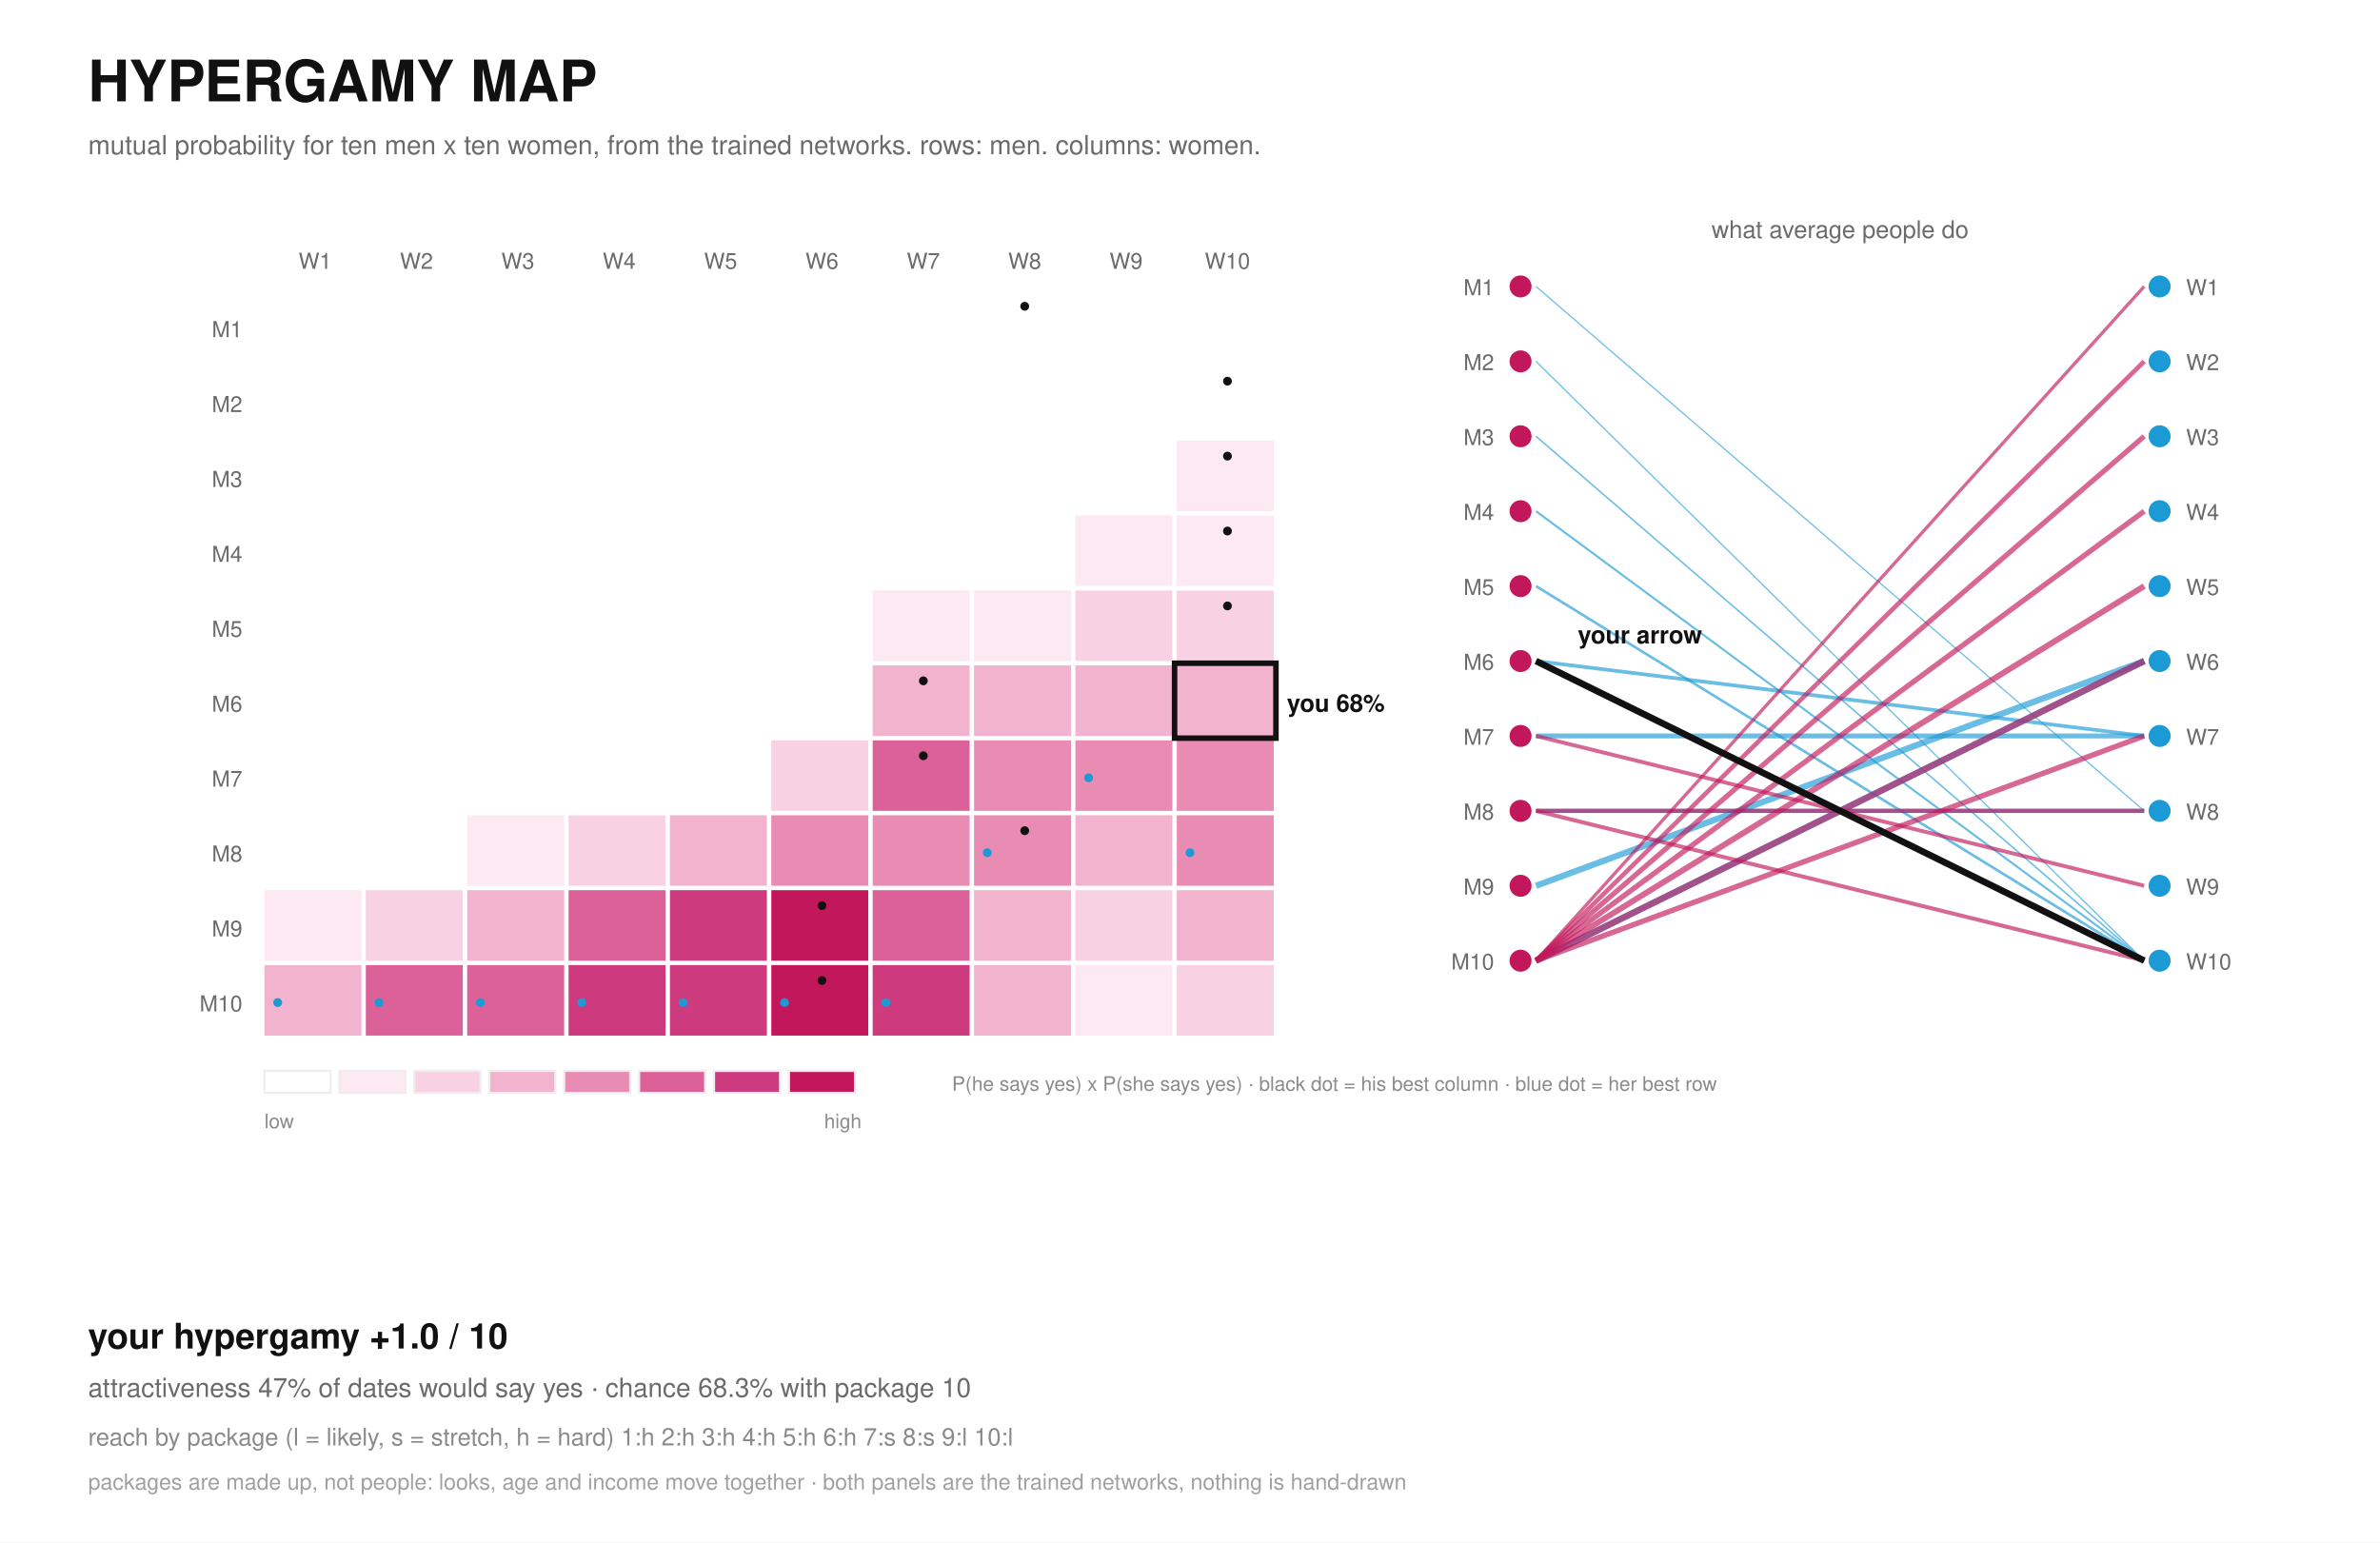
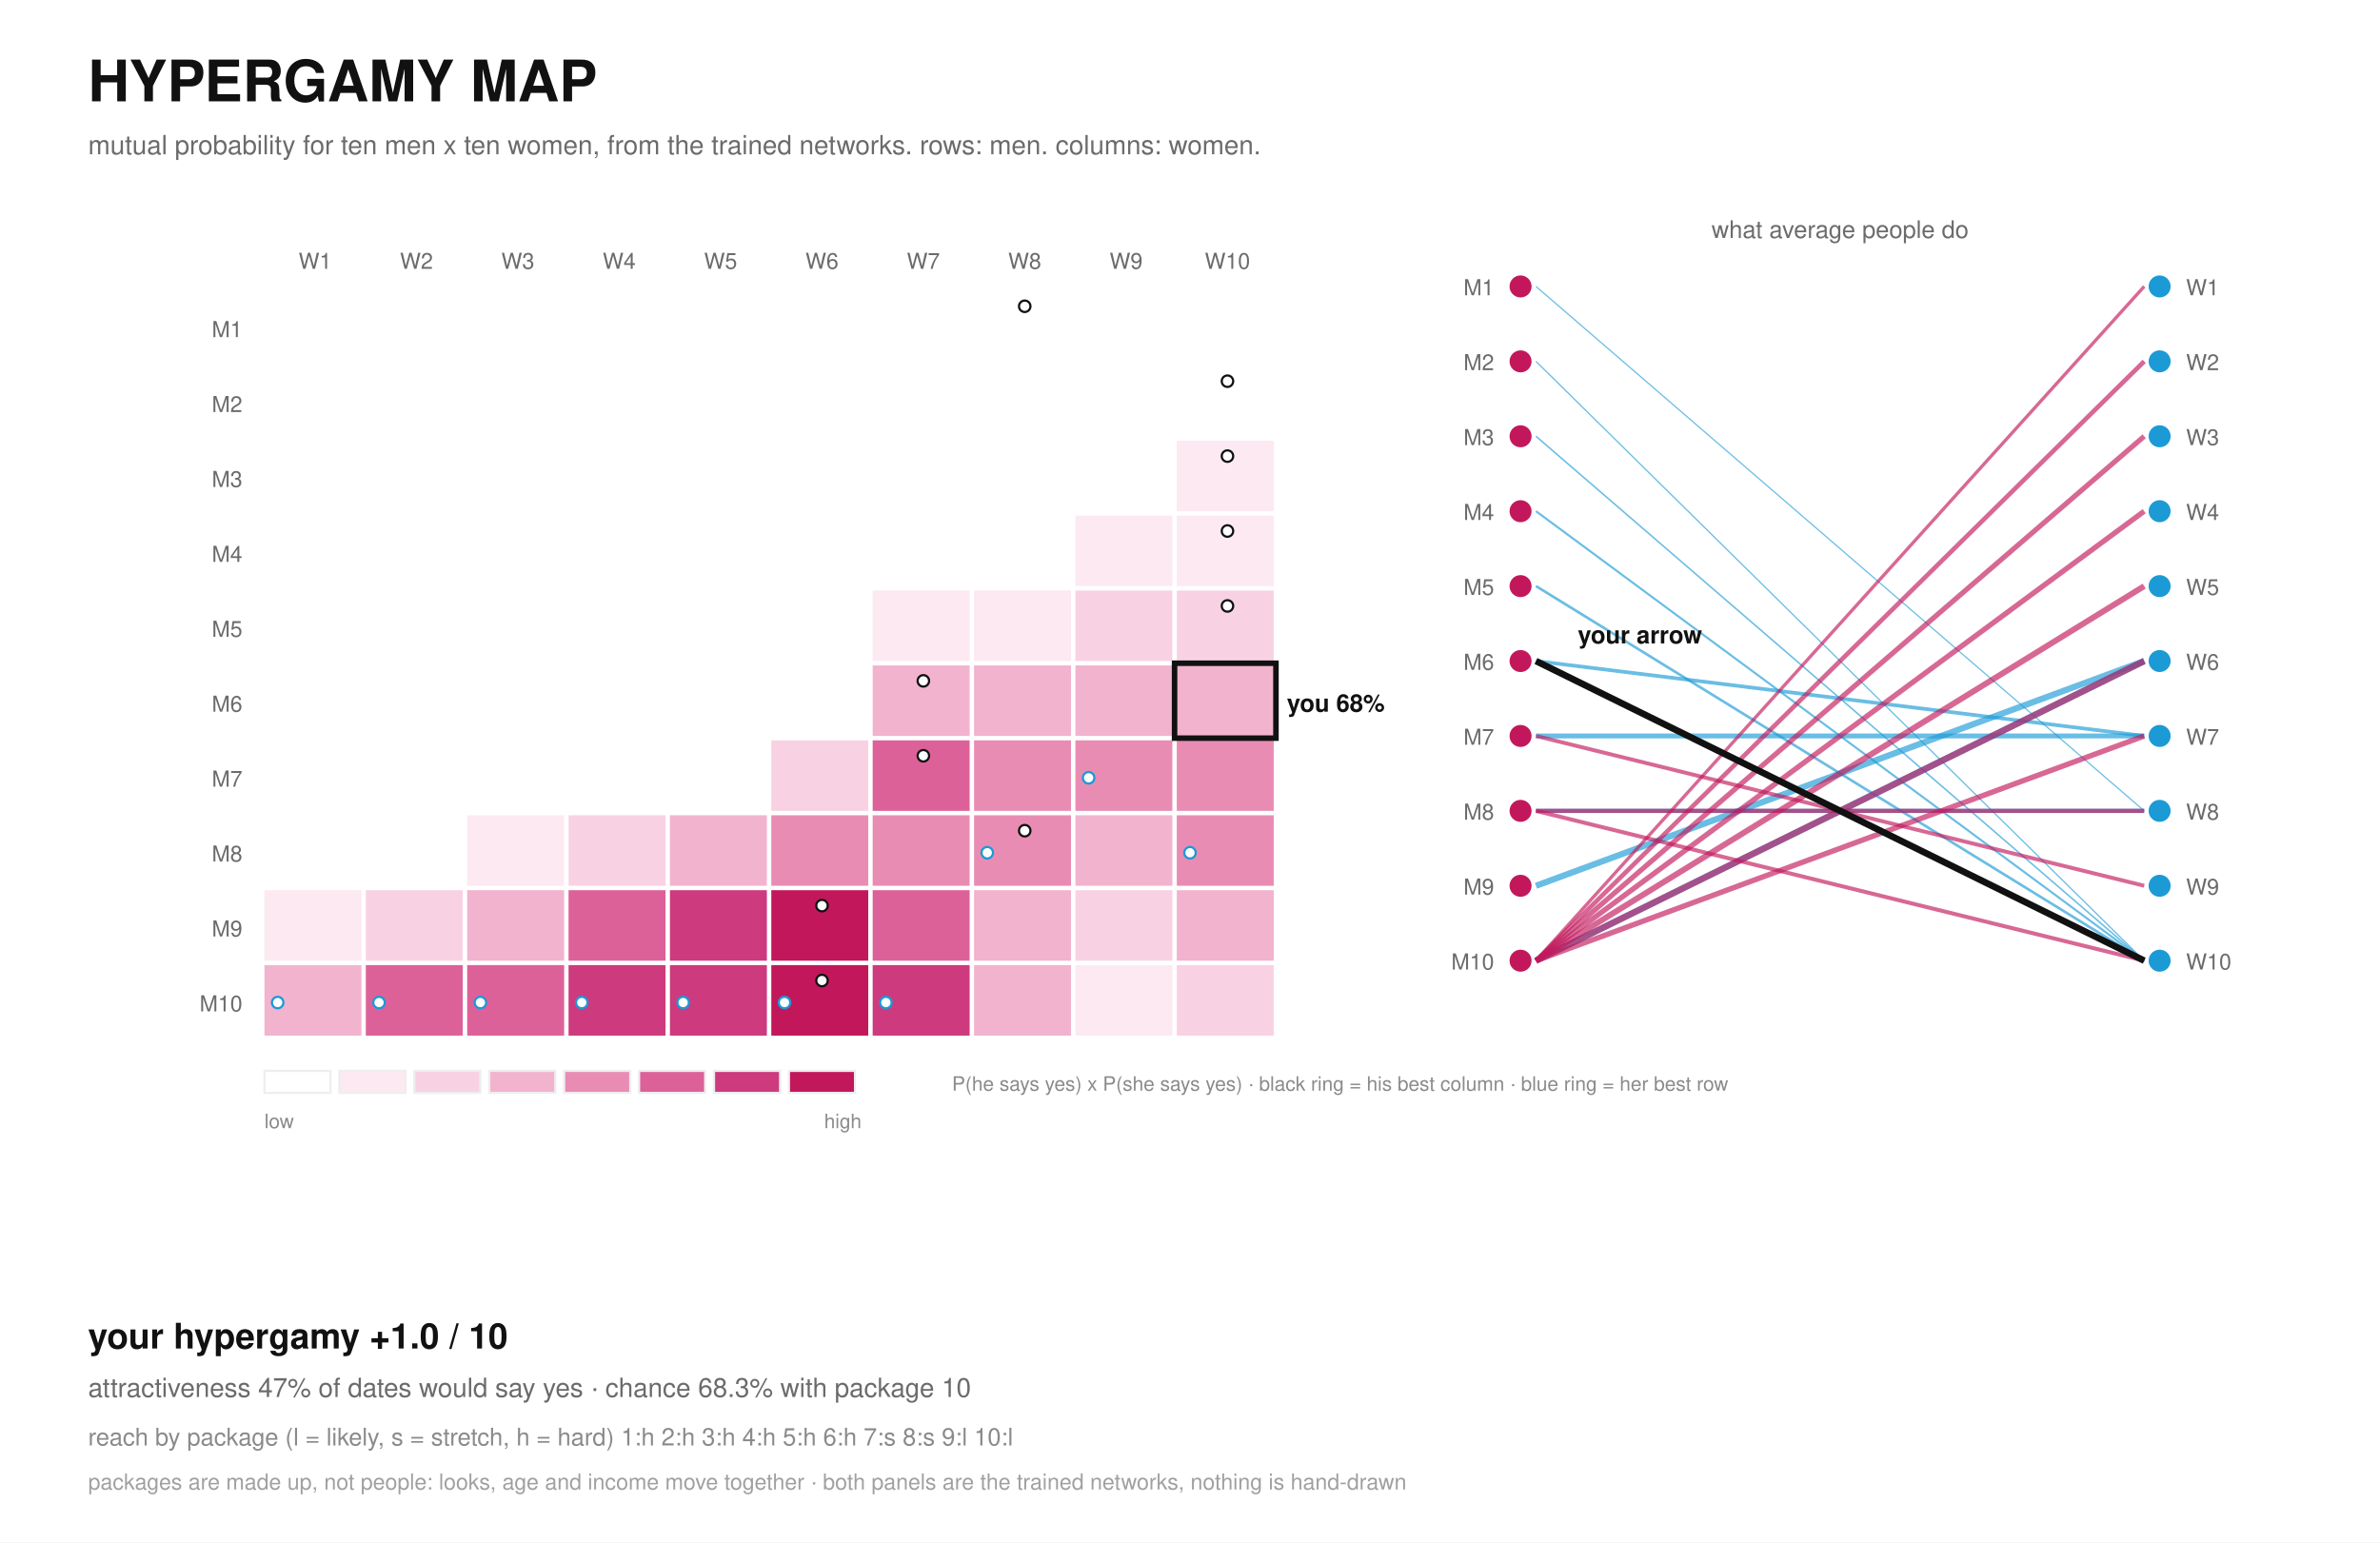
<svg xmlns="http://www.w3.org/2000/svg" width="1080" height="700" viewBox="0 0 1080 700" font-family="Helvetica,Arial,sans-serif">
  <rect width="1080" height="700" fill="#ffffff" />
  <text x="40" y="46" font-size="26" font-weight="bold" fill="#111">HYPERGAMY MAP</text>
  <text x="40" y="70" font-size="12" fill="#6b6b6b">mutual probability for ten men x ten women, from the trained networks. rows: men. columns: women.</text>
  <text x="143.0" y="122" font-size="10" text-anchor="middle" fill="#6b6b6b">W1</text>
  <text x="189.0" y="122" font-size="10" text-anchor="middle" fill="#6b6b6b">W2</text>
  <text x="235.0" y="122" font-size="10" text-anchor="middle" fill="#6b6b6b">W3</text>
  <text x="281.0" y="122" font-size="10" text-anchor="middle" fill="#6b6b6b">W4</text>
  <text x="327.0" y="122" font-size="10" text-anchor="middle" fill="#6b6b6b">W5</text>
  <text x="373.0" y="122" font-size="10" text-anchor="middle" fill="#6b6b6b">W6</text>
  <text x="419.0" y="122" font-size="10" text-anchor="middle" fill="#6b6b6b">W7</text>
  <text x="465.0" y="122" font-size="10" text-anchor="middle" fill="#6b6b6b">W8</text>
  <text x="511.0" y="122" font-size="10" text-anchor="middle" fill="#6b6b6b">W9</text>
  <text x="557.0" y="122" font-size="10" text-anchor="middle" fill="#6b6b6b">W10</text>
  <text x="110" y="153.0" font-size="10" text-anchor="end" fill="#6b6b6b">M1</text>
  <text x="110" y="187.0" font-size="10" text-anchor="end" fill="#6b6b6b">M2</text>
  <text x="110" y="221.0" font-size="10" text-anchor="end" fill="#6b6b6b">M3</text>
  <text x="110" y="255.0" font-size="10" text-anchor="end" fill="#6b6b6b">M4</text>
  <text x="110" y="289.0" font-size="10" text-anchor="end" fill="#6b6b6b">M5</text>
  <text x="110" y="323.0" font-size="10" text-anchor="end" fill="#6b6b6b">M6</text>
  <text x="110" y="357.0" font-size="10" text-anchor="end" fill="#6b6b6b">M7</text>
  <text x="110" y="391.0" font-size="10" text-anchor="end" fill="#6b6b6b">M8</text>
  <text x="110" y="425.0" font-size="10" text-anchor="end" fill="#6b6b6b">M9</text>
  <text x="110" y="459.0" font-size="10" text-anchor="end" fill="#6b6b6b">M10</text>
  <rect x="120" y="132" width="44" height="32" fill="#ffffff" />
  <rect x="166" y="132" width="44" height="32" fill="#ffffff" />
  <rect x="212" y="132" width="44" height="32" fill="#ffffff" />
  <rect x="258" y="132" width="44" height="32" fill="#ffffff" />
  <rect x="304" y="132" width="44" height="32" fill="#ffffff" />
  <rect x="350" y="132" width="44" height="32" fill="#ffffff" />
  <rect x="396" y="132" width="44" height="32" fill="#ffffff" />
  <rect x="442" y="132" width="44" height="32" fill="#ffffff" />
-   <circle cx="465.0" cy="139" r="2" fill="#111" />
+   <circle cx="465.0" cy="139" r="2.6" fill="#ffffff" stroke="#111" stroke-width="1" />
  <rect x="488" y="132" width="44" height="32" fill="#ffffff" />
  <rect x="534" y="132" width="44" height="32" fill="#ffffff" />
  <rect x="120" y="166" width="44" height="32" fill="#ffffff" />
  <rect x="166" y="166" width="44" height="32" fill="#ffffff" />
  <rect x="212" y="166" width="44" height="32" fill="#ffffff" />
  <rect x="258" y="166" width="44" height="32" fill="#ffffff" />
  <rect x="304" y="166" width="44" height="32" fill="#ffffff" />
  <rect x="350" y="166" width="44" height="32" fill="#ffffff" />
  <rect x="396" y="166" width="44" height="32" fill="#ffffff" />
  <rect x="442" y="166" width="44" height="32" fill="#ffffff" />
  <rect x="488" y="166" width="44" height="32" fill="#ffffff" />
  <rect x="534" y="166" width="44" height="32" fill="#ffffff" />
-   <circle cx="557.0" cy="173" r="2" fill="#111" />
+   <circle cx="557.0" cy="173" r="2.6" fill="#ffffff" stroke="#111" stroke-width="1" />
  <rect x="120" y="200" width="44" height="32" fill="#ffffff" />
  <rect x="166" y="200" width="44" height="32" fill="#ffffff" />
  <rect x="212" y="200" width="44" height="32" fill="#ffffff" />
  <rect x="258" y="200" width="44" height="32" fill="#ffffff" />
  <rect x="304" y="200" width="44" height="32" fill="#ffffff" />
  <rect x="350" y="200" width="44" height="32" fill="#ffffff" />
  <rect x="396" y="200" width="44" height="32" fill="#ffffff" />
  <rect x="442" y="200" width="44" height="32" fill="#ffffff" />
  <rect x="488" y="200" width="44" height="32" fill="#ffffff" />
  <rect x="534" y="200" width="44" height="32" fill="#fce9f1" />
-   <circle cx="557.0" cy="207" r="2" fill="#111" />
+   <circle cx="557.0" cy="207" r="2.6" fill="#ffffff" stroke="#111" stroke-width="1" />
  <rect x="120" y="234" width="44" height="32" fill="#ffffff" />
  <rect x="166" y="234" width="44" height="32" fill="#ffffff" />
  <rect x="212" y="234" width="44" height="32" fill="#ffffff" />
  <rect x="258" y="234" width="44" height="32" fill="#ffffff" />
  <rect x="304" y="234" width="44" height="32" fill="#ffffff" />
  <rect x="350" y="234" width="44" height="32" fill="#ffffff" />
  <rect x="396" y="234" width="44" height="32" fill="#ffffff" />
  <rect x="442" y="234" width="44" height="32" fill="#ffffff" />
  <rect x="488" y="234" width="44" height="32" fill="#fce9f1" />
  <rect x="534" y="234" width="44" height="32" fill="#fce9f1" />
-   <circle cx="557.0" cy="241" r="2" fill="#111" />
+   <circle cx="557.0" cy="241" r="2.6" fill="#ffffff" stroke="#111" stroke-width="1" />
  <rect x="120" y="268" width="44" height="32" fill="#ffffff" />
  <rect x="166" y="268" width="44" height="32" fill="#ffffff" />
  <rect x="212" y="268" width="44" height="32" fill="#ffffff" />
  <rect x="258" y="268" width="44" height="32" fill="#ffffff" />
  <rect x="304" y="268" width="44" height="32" fill="#ffffff" />
  <rect x="350" y="268" width="44" height="32" fill="#ffffff" />
  <rect x="396" y="268" width="44" height="32" fill="#fce9f1" />
  <rect x="442" y="268" width="44" height="32" fill="#fce9f1" />
  <rect x="488" y="268" width="44" height="32" fill="#f8d2e3" />
  <rect x="534" y="268" width="44" height="32" fill="#f8d2e3" />
-   <circle cx="557.0" cy="275" r="2" fill="#111" />
+   <circle cx="557.0" cy="275" r="2.6" fill="#ffffff" stroke="#111" stroke-width="1" />
  <rect x="120" y="302" width="44" height="32" fill="#ffffff" />
  <rect x="166" y="302" width="44" height="32" fill="#ffffff" />
  <rect x="212" y="302" width="44" height="32" fill="#ffffff" />
  <rect x="258" y="302" width="44" height="32" fill="#ffffff" />
  <rect x="304" y="302" width="44" height="32" fill="#ffffff" />
  <rect x="350" y="302" width="44" height="32" fill="#ffffff" />
  <rect x="396" y="302" width="44" height="32" fill="#f2b3ce" />
-   <circle cx="419.0" cy="309" r="2" fill="#111" />
+   <circle cx="419.0" cy="309" r="2.6" fill="#ffffff" stroke="#111" stroke-width="1" />
  <rect x="442" y="302" width="44" height="32" fill="#f2b3ce" />
  <rect x="488" y="302" width="44" height="32" fill="#f2b3ce" />
  <rect x="534" y="302" width="44" height="32" fill="#f2b3ce" />
  <rect x="120" y="336" width="44" height="32" fill="#ffffff" />
  <rect x="166" y="336" width="44" height="32" fill="#ffffff" />
  <rect x="212" y="336" width="44" height="32" fill="#ffffff" />
  <rect x="258" y="336" width="44" height="32" fill="#ffffff" />
  <rect x="304" y="336" width="44" height="32" fill="#ffffff" />
  <rect x="350" y="336" width="44" height="32" fill="#f8d2e3" />
  <rect x="396" y="336" width="44" height="32" fill="#dd6199" />
-   <circle cx="419.0" cy="343" r="2" fill="#111" />
+   <circle cx="419.0" cy="343" r="2.6" fill="#ffffff" stroke="#111" stroke-width="1" />
  <rect x="442" y="336" width="44" height="32" fill="#e98cb4" />
  <rect x="488" y="336" width="44" height="32" fill="#e98cb4" />
-   <circle cx="494" cy="353.0" r="2" fill="#1b9ad6" />
+   <circle cx="494" cy="353.0" r="2.6" fill="#ffffff" stroke="#1b9ad6" stroke-width="1" />
  <rect x="534" y="336" width="44" height="32" fill="#e98cb4" />
  <rect x="120" y="370" width="44" height="32" fill="#ffffff" />
  <rect x="166" y="370" width="44" height="32" fill="#ffffff" />
  <rect x="212" y="370" width="44" height="32" fill="#fce9f1" />
  <rect x="258" y="370" width="44" height="32" fill="#f8d2e3" />
  <rect x="304" y="370" width="44" height="32" fill="#f2b3ce" />
  <rect x="350" y="370" width="44" height="32" fill="#e98cb4" />
  <rect x="396" y="370" width="44" height="32" fill="#e98cb4" />
  <rect x="442" y="370" width="44" height="32" fill="#e98cb4" />
-   <circle cx="465.0" cy="377" r="2" fill="#111" />
-   <circle cx="448" cy="387.0" r="2" fill="#1b9ad6" />
+   <circle cx="465.0" cy="377" r="2.6" fill="#ffffff" stroke="#111" stroke-width="1" />
+   <circle cx="448" cy="387.0" r="2.6" fill="#ffffff" stroke="#1b9ad6" stroke-width="1" />
  <rect x="488" y="370" width="44" height="32" fill="#f2b3ce" />
  <rect x="534" y="370" width="44" height="32" fill="#e98cb4" />
-   <circle cx="540" cy="387.0" r="2" fill="#1b9ad6" />
+   <circle cx="540" cy="387.0" r="2.6" fill="#ffffff" stroke="#1b9ad6" stroke-width="1" />
  <rect x="120" y="404" width="44" height="32" fill="#fce9f1" />
  <rect x="166" y="404" width="44" height="32" fill="#f8d2e3" />
  <rect x="212" y="404" width="44" height="32" fill="#f2b3ce" />
  <rect x="258" y="404" width="44" height="32" fill="#dd6199" />
  <rect x="304" y="404" width="44" height="32" fill="#cd3a7e" />
  <rect x="350" y="404" width="44" height="32" fill="#c2185b" />
-   <circle cx="373.0" cy="411" r="2" fill="#111" />
+   <circle cx="373.0" cy="411" r="2.6" fill="#ffffff" stroke="#111" stroke-width="1" />
  <rect x="396" y="404" width="44" height="32" fill="#dd6199" />
  <rect x="442" y="404" width="44" height="32" fill="#f2b3ce" />
  <rect x="488" y="404" width="44" height="32" fill="#f8d2e3" />
  <rect x="534" y="404" width="44" height="32" fill="#f2b3ce" />
  <rect x="120" y="438" width="44" height="32" fill="#f2b3ce" />
-   <circle cx="126" cy="455.0" r="2" fill="#1b9ad6" />
+   <circle cx="126" cy="455.0" r="2.6" fill="#ffffff" stroke="#1b9ad6" stroke-width="1" />
  <rect x="166" y="438" width="44" height="32" fill="#dd6199" />
-   <circle cx="172" cy="455.0" r="2" fill="#1b9ad6" />
+   <circle cx="172" cy="455.0" r="2.6" fill="#ffffff" stroke="#1b9ad6" stroke-width="1" />
  <rect x="212" y="438" width="44" height="32" fill="#dd6199" />
-   <circle cx="218" cy="455.0" r="2" fill="#1b9ad6" />
+   <circle cx="218" cy="455.0" r="2.6" fill="#ffffff" stroke="#1b9ad6" stroke-width="1" />
  <rect x="258" y="438" width="44" height="32" fill="#cd3a7e" />
-   <circle cx="264" cy="455.0" r="2" fill="#1b9ad6" />
+   <circle cx="264" cy="455.0" r="2.6" fill="#ffffff" stroke="#1b9ad6" stroke-width="1" />
  <rect x="304" y="438" width="44" height="32" fill="#cd3a7e" />
-   <circle cx="310" cy="455.0" r="2" fill="#1b9ad6" />
+   <circle cx="310" cy="455.0" r="2.6" fill="#ffffff" stroke="#1b9ad6" stroke-width="1" />
  <rect x="350" y="438" width="44" height="32" fill="#c2185b" />
-   <circle cx="373.0" cy="445" r="2" fill="#111" />
-   <circle cx="356" cy="455.0" r="2" fill="#1b9ad6" />
+   <circle cx="373.0" cy="445" r="2.6" fill="#ffffff" stroke="#111" stroke-width="1" />
+   <circle cx="356" cy="455.0" r="2.6" fill="#ffffff" stroke="#1b9ad6" stroke-width="1" />
  <rect x="396" y="438" width="44" height="32" fill="#cd3a7e" />
-   <circle cx="402" cy="455.0" r="2" fill="#1b9ad6" />
+   <circle cx="402" cy="455.0" r="2.6" fill="#ffffff" stroke="#1b9ad6" stroke-width="1" />
  <rect x="442" y="438" width="44" height="32" fill="#f2b3ce" />
  <rect x="488" y="438" width="44" height="32" fill="#fce9f1" />
  <rect x="534" y="438" width="44" height="32" fill="#f8d2e3" />
  <rect x="533" y="301" width="46" height="34" fill="none" stroke="#111" stroke-width="2.5" />
  <text x="584" y="323.0" font-size="11" font-weight="bold" fill="#111">you 68%</text>
  <rect x="120" y="486" width="30" height="10" fill="#ffffff" stroke="#eeeeee" />
  <rect x="154" y="486" width="30" height="10" fill="#fce9f1" stroke="#eeeeee" />
  <rect x="188" y="486" width="30" height="10" fill="#f8d2e3" stroke="#eeeeee" />
  <rect x="222" y="486" width="30" height="10" fill="#f2b3ce" stroke="#eeeeee" />
  <rect x="256" y="486" width="30" height="10" fill="#e98cb4" stroke="#eeeeee" />
  <rect x="290" y="486" width="30" height="10" fill="#dd6199" stroke="#eeeeee" />
  <rect x="324" y="486" width="30" height="10" fill="#cd3a7e" stroke="#eeeeee" />
  <rect x="358" y="486" width="30" height="10" fill="#c2185b" stroke="#eeeeee" />
  <text x="120" y="512" font-size="9" fill="#8a8a8a">low</text>
  <text x="374" y="512" font-size="9" fill="#8a8a8a">high</text>
-   <text x="432" y="495" font-size="9" fill="#8a8a8a">P(he says yes) x P(she says yes)  ·  black dot = his best column  ·  blue dot = her best row</text>
+   <text x="432" y="495" font-size="9" fill="#8a8a8a">P(he says yes) x P(she says yes)  ·  black ring = his best column  ·  blue ring = her best row</text>
  <text x="835.0" y="108" font-size="11" text-anchor="middle" fill="#6b6b6b">what average people do</text>
  <circle cx="690" cy="130" r="5" fill="#c2185b" />
  <text x="678" y="134" font-size="10" text-anchor="end" fill="#6b6b6b">M1</text>
  <line x1="697" y1="130" x2="973" y2="368" stroke="#1b9ad6" stroke-opacity="0.65" stroke-width="0.56" />
  <circle cx="690" cy="164" r="5" fill="#c2185b" />
  <text x="678" y="168" font-size="10" text-anchor="end" fill="#6b6b6b">M2</text>
  <line x1="697" y1="164" x2="973" y2="436" stroke="#1b9ad6" stroke-opacity="0.65" stroke-width="0.58" />
  <circle cx="690" cy="198" r="5" fill="#c2185b" />
  <text x="678" y="202" font-size="10" text-anchor="end" fill="#6b6b6b">M3</text>
  <line x1="697" y1="198" x2="973" y2="436" stroke="#1b9ad6" stroke-opacity="0.65" stroke-width="0.70" />
  <circle cx="690" cy="232" r="5" fill="#c2185b" />
  <text x="678" y="236" font-size="10" text-anchor="end" fill="#6b6b6b">M4</text>
  <line x1="697" y1="232" x2="973" y2="436" stroke="#1b9ad6" stroke-opacity="0.65" stroke-width="0.96" />
  <circle cx="690" cy="266" r="5" fill="#c2185b" />
  <text x="678" y="270" font-size="10" text-anchor="end" fill="#6b6b6b">M5</text>
  <line x1="697" y1="266" x2="973" y2="436" stroke="#1b9ad6" stroke-opacity="0.65" stroke-width="1.20" />
  <circle cx="690" cy="300" r="5" fill="#c2185b" />
  <text x="678" y="304" font-size="10" text-anchor="end" fill="#6b6b6b">M6</text>
  <line x1="697" y1="300" x2="973" y2="334" stroke="#1b9ad6" stroke-opacity="0.65" stroke-width="1.67" />
  <circle cx="690" cy="334" r="5" fill="#c2185b" />
  <text x="678" y="338" font-size="10" text-anchor="end" fill="#6b6b6b">M7</text>
  <line x1="697" y1="334" x2="973" y2="334" stroke="#1b9ad6" stroke-opacity="0.65" stroke-width="2.22" />
  <circle cx="690" cy="368" r="5" fill="#c2185b" />
  <text x="678" y="372" font-size="10" text-anchor="end" fill="#6b6b6b">M8</text>
  <line x1="697" y1="368" x2="973" y2="368" stroke="#1b9ad6" stroke-opacity="0.65" stroke-width="1.91" />
  <circle cx="690" cy="402" r="5" fill="#c2185b" />
  <text x="678" y="406" font-size="10" text-anchor="end" fill="#6b6b6b">M9</text>
  <line x1="697" y1="402" x2="973" y2="300" stroke="#1b9ad6" stroke-opacity="0.65" stroke-width="2.82" />
  <circle cx="690" cy="436" r="5" fill="#c2185b" />
  <text x="678" y="440" font-size="10" text-anchor="end" fill="#6b6b6b">M10</text>
  <line x1="697" y1="436" x2="973" y2="300" stroke="#1b9ad6" stroke-opacity="0.65" stroke-width="2.90" />
  <circle cx="980" cy="130" r="5" fill="#1b9ad6" />
  <text x="992" y="134" font-size="10" fill="#6b6b6b">W1</text>
  <line x1="697" y1="436" x2="973" y2="130" stroke="#c2185b" stroke-opacity="0.65" stroke-width="1.50" />
  <circle cx="980" cy="164" r="5" fill="#1b9ad6" />
  <text x="992" y="168" font-size="10" fill="#6b6b6b">W2</text>
  <line x1="697" y1="436" x2="973" y2="164" stroke="#c2185b" stroke-opacity="0.65" stroke-width="2.07" />
  <circle cx="980" cy="198" r="5" fill="#1b9ad6" />
  <text x="992" y="202" font-size="10" fill="#6b6b6b">W3</text>
  <line x1="697" y1="436" x2="973" y2="198" stroke="#c2185b" stroke-opacity="0.65" stroke-width="2.33" />
  <circle cx="980" cy="232" r="5" fill="#1b9ad6" />
  <text x="992" y="236" font-size="10" fill="#6b6b6b">W4</text>
  <line x1="697" y1="436" x2="973" y2="232" stroke="#c2185b" stroke-opacity="0.65" stroke-width="2.40" />
  <circle cx="980" cy="266" r="5" fill="#1b9ad6" />
  <text x="992" y="270" font-size="10" fill="#6b6b6b">W5</text>
  <line x1="697" y1="436" x2="973" y2="266" stroke="#c2185b" stroke-opacity="0.65" stroke-width="2.67" />
  <circle cx="980" cy="300" r="5" fill="#1b9ad6" />
  <text x="992" y="304" font-size="10" fill="#6b6b6b">W6</text>
  <line x1="697" y1="436" x2="973" y2="300" stroke="#c2185b" stroke-opacity="0.65" stroke-width="2.90" />
  <circle cx="980" cy="334" r="5" fill="#1b9ad6" />
  <text x="992" y="338" font-size="10" fill="#6b6b6b">W7</text>
  <line x1="697" y1="436" x2="973" y2="334" stroke="#c2185b" stroke-opacity="0.65" stroke-width="2.44" />
  <circle cx="980" cy="368" r="5" fill="#1b9ad6" />
  <text x="992" y="372" font-size="10" fill="#6b6b6b">W8</text>
  <line x1="697" y1="368" x2="973" y2="368" stroke="#c2185b" stroke-opacity="0.65" stroke-width="1.91" />
  <circle cx="980" cy="402" r="5" fill="#1b9ad6" />
  <text x="992" y="406" font-size="10" fill="#6b6b6b">W9</text>
  <line x1="697" y1="334" x2="973" y2="402" stroke="#c2185b" stroke-opacity="0.65" stroke-width="1.77" />
  <circle cx="980" cy="436" r="5" fill="#1b9ad6" />
  <text x="992" y="440" font-size="10" fill="#6b6b6b">W10</text>
  <line x1="697" y1="368" x2="973" y2="436" stroke="#c2185b" stroke-opacity="0.65" stroke-width="1.81" />
  <line x1="697" y1="300" x2="973" y2="436" stroke="#111" stroke-width="3" />
  <text x="716" y="292" font-size="11" font-weight="bold" fill="#111">your arrow</text>
  <text x="40" y="612" font-size="16" font-weight="bold" fill="#111">your hypergamy +1.0 / 10</text>
  <text x="40" y="634" font-size="12" fill="#6b6b6b">attractiveness 47% of dates would say yes  ·  chance 68.3% with package 10</text>
  <text x="40" y="656" font-size="11" fill="#8a8a8a">reach by package (l = likely, s = stretch, h = hard)  1:h  2:h  3:h  4:h  5:h  6:h  7:s  8:s  9:l  10:l</text>
  <text x="40" y="676" font-size="10" fill="#a0a0a0">packages are made up, not people: looks, age and income move together  ·  both panels are the trained networks, nothing is hand-drawn</text>
</svg>
